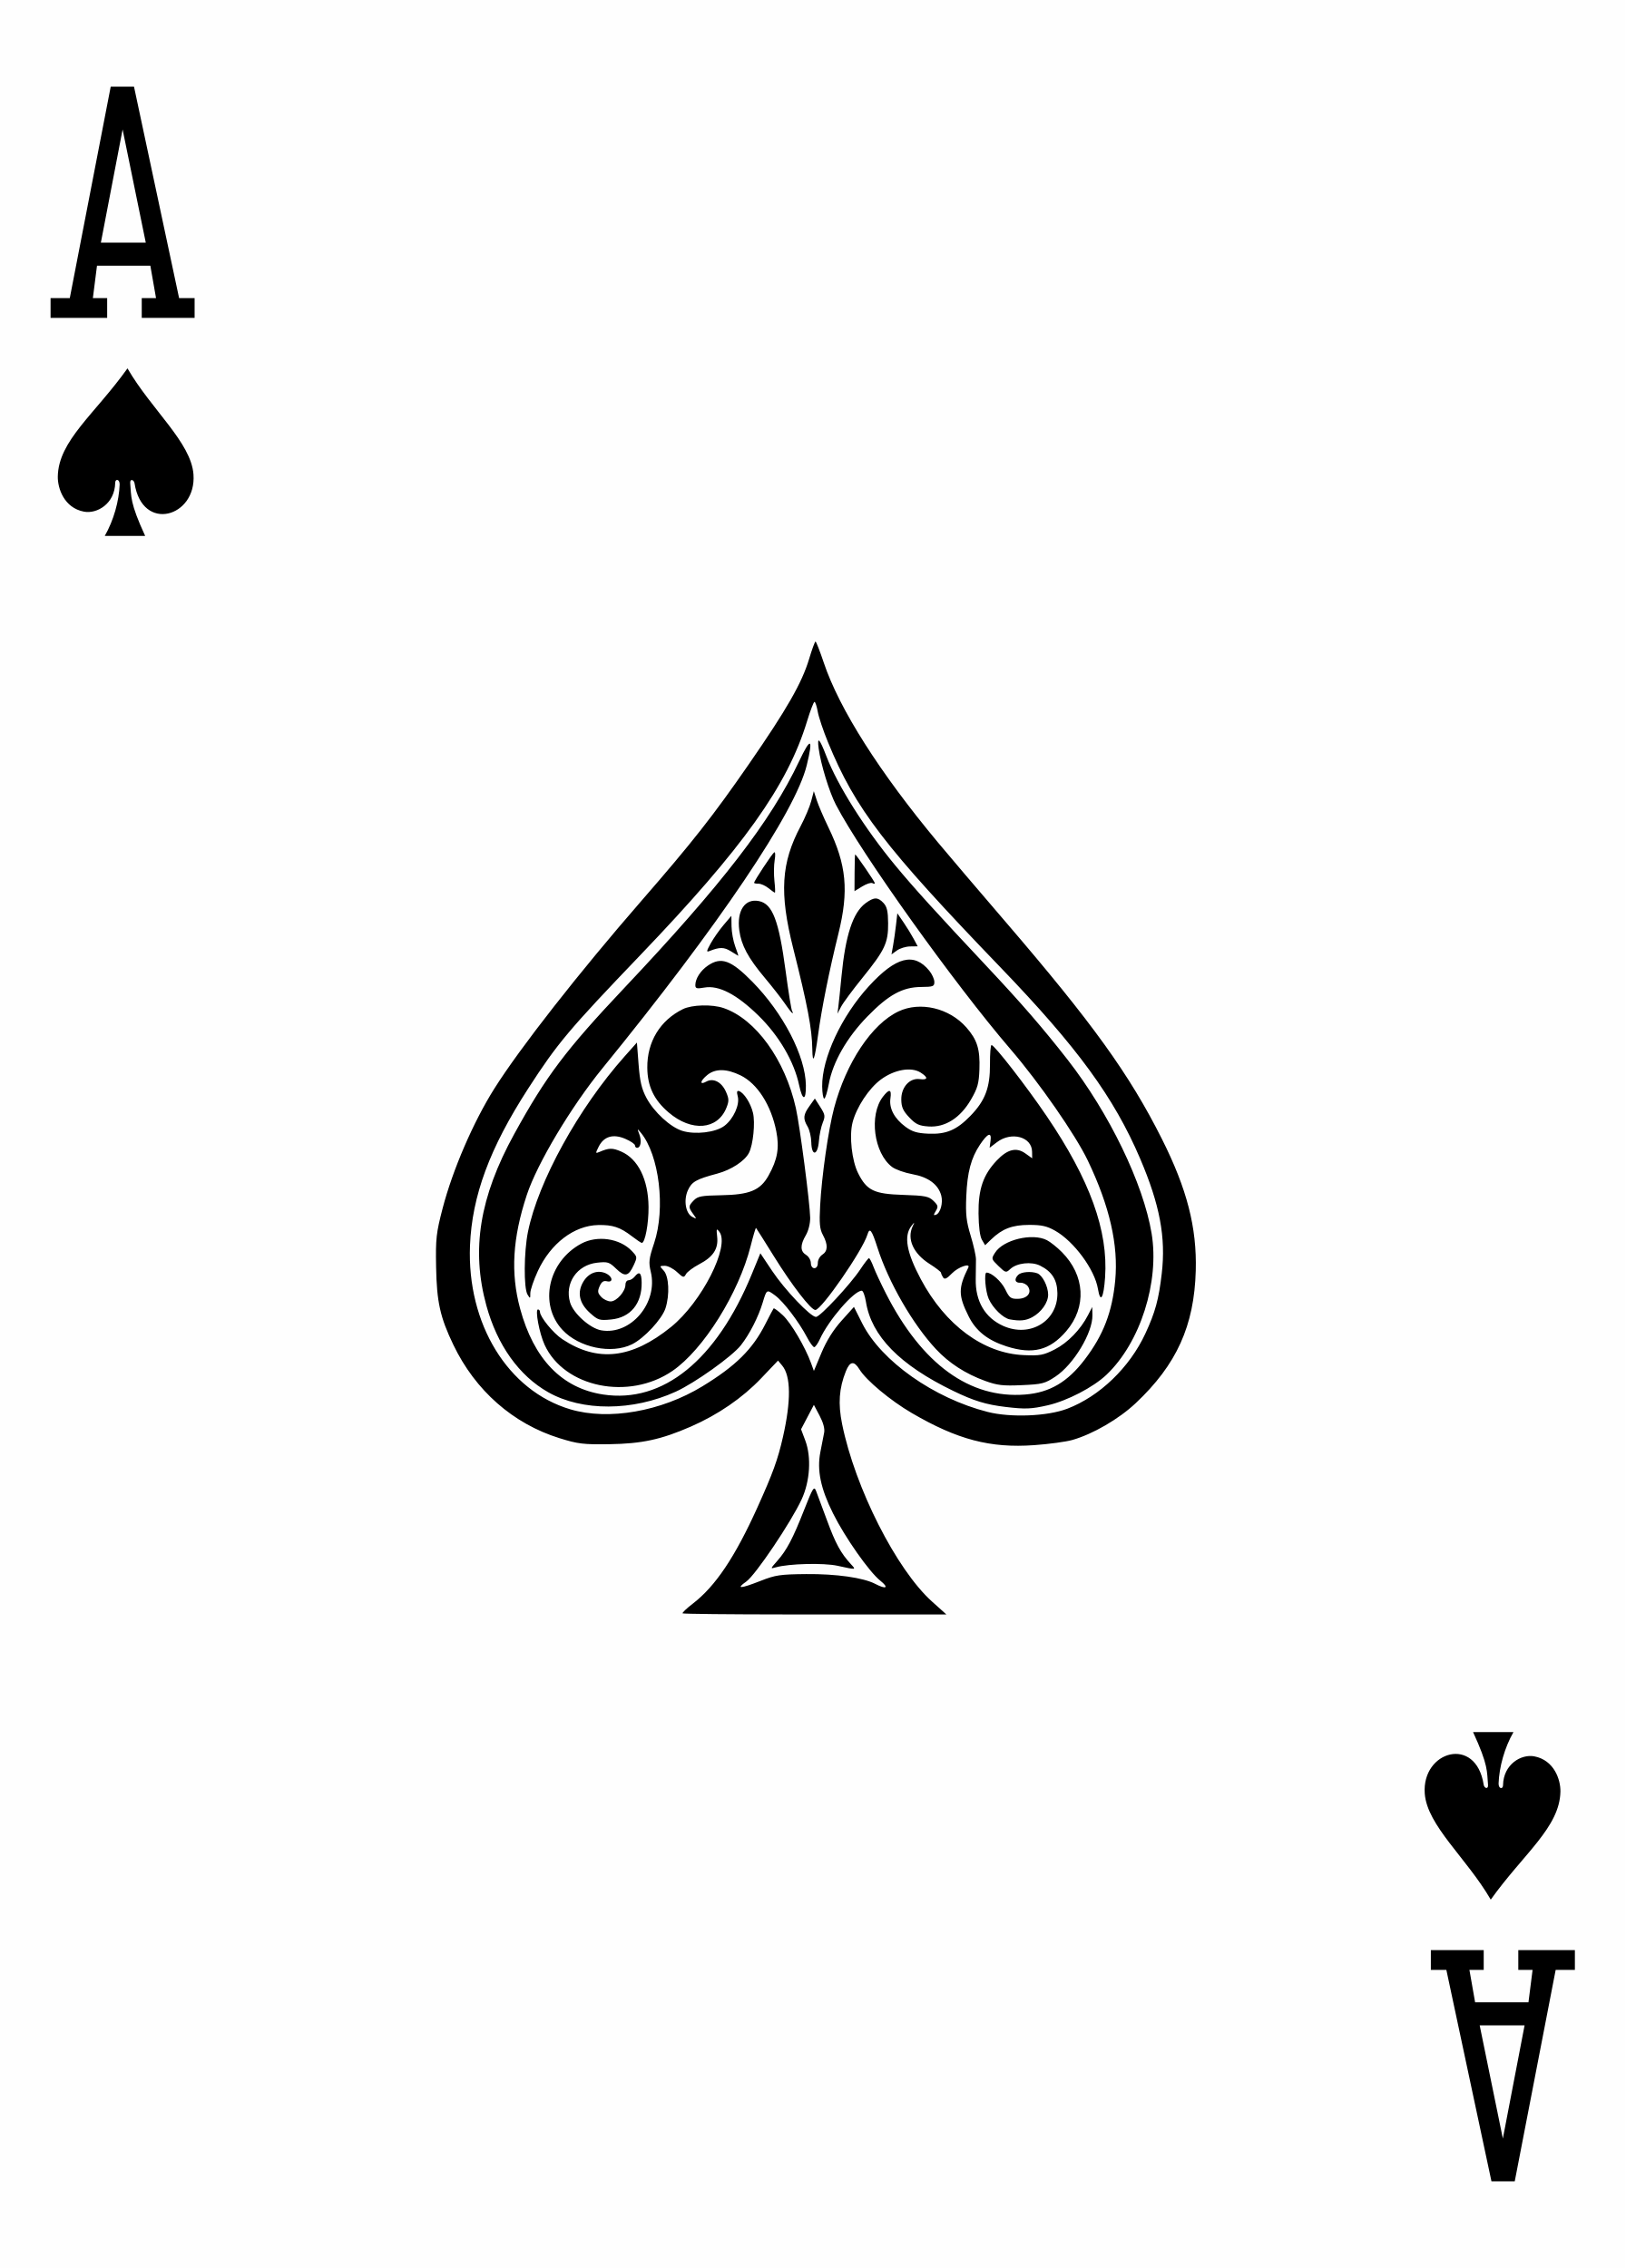
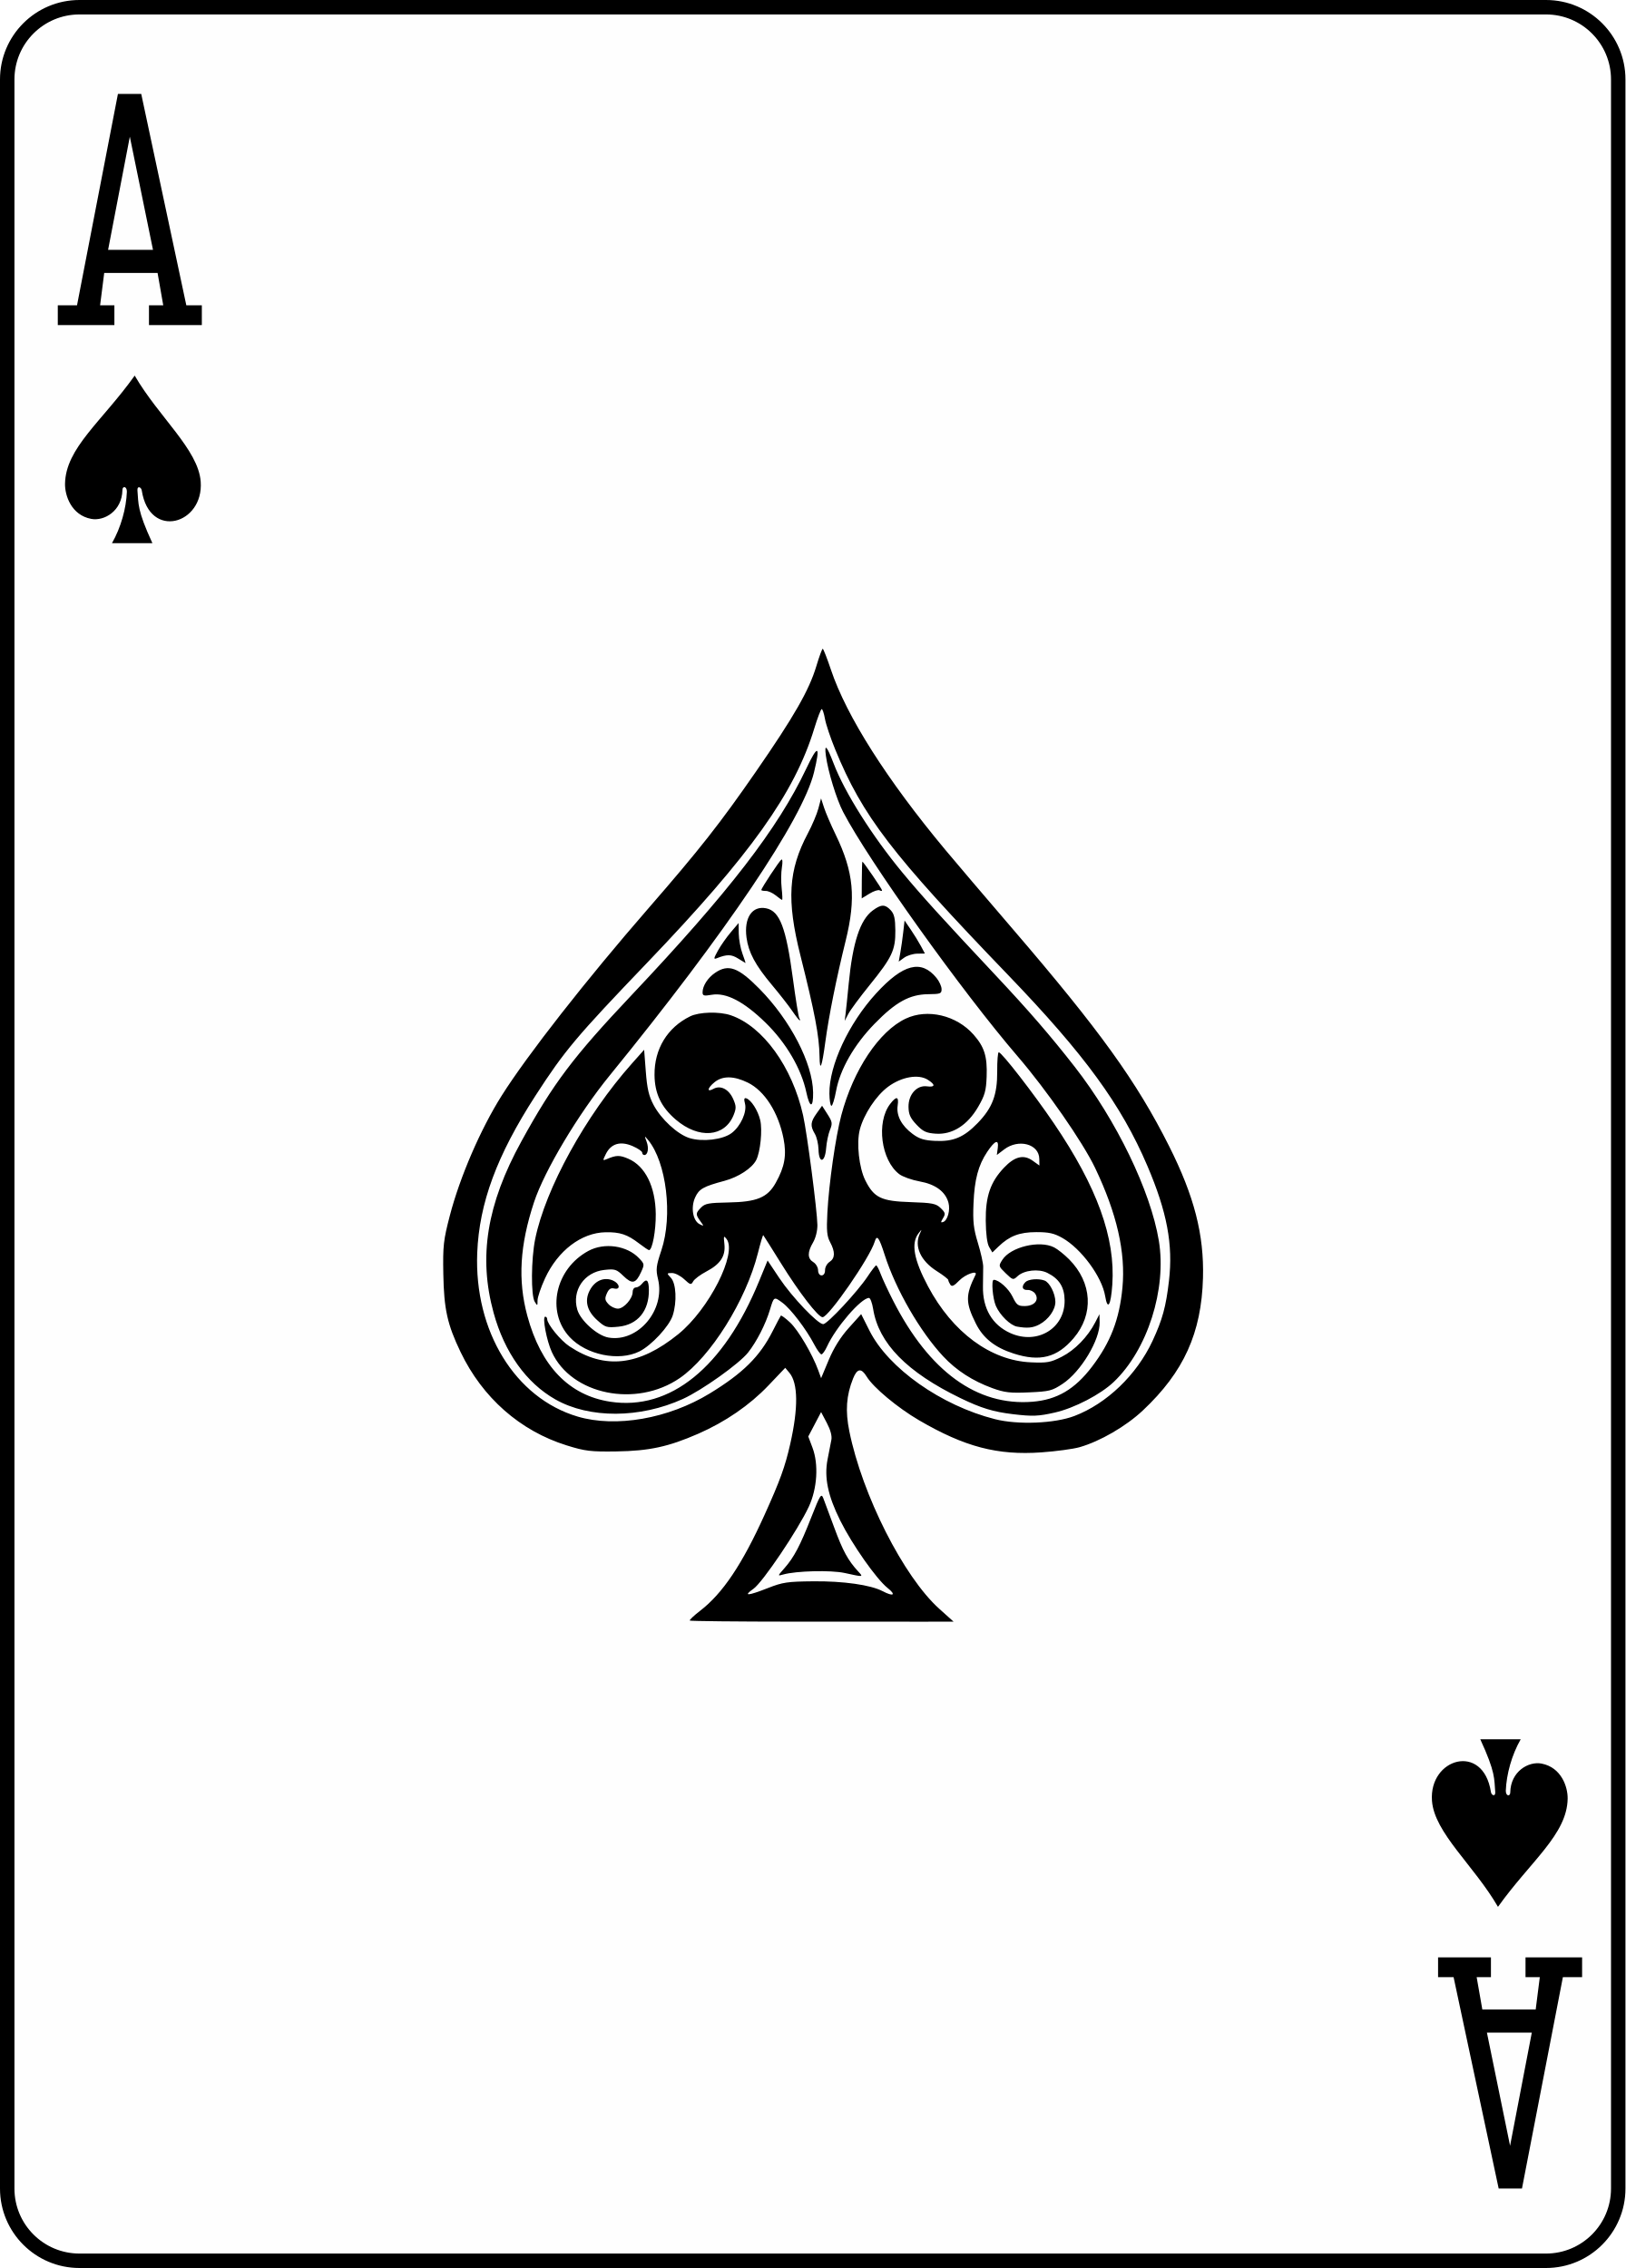
- <svg xmlns="http://www.w3.org/2000/svg" xmlns:xlink="http://www.w3.org/1999/xlink" version="1.2" baseProfile="tiny" viewBox="0 0 225 314" width="225px" height="314px">
+ <svg xmlns="http://www.w3.org/2000/svg" xmlns:xlink="http://www.w3.org/1999/xlink" version="1.2" baseProfile="tiny" viewBox="-1 -1 225 314" width="225px" height="314px">
  <defs>
    <path id="suit" d="M26.406,40.187c0.015-1.979-1.561-2.017-1.542-0.573c-0.133,7.257-6.311,10.83-10.799,9.982             c-6.92-1.307-9.129-8.129-9.062-12.148C5.205,25.046,17.775,15.9,29.116,0c8.311,14.351,22.028,25.623,22.839,36.717             c1.08,14.749-17.711,20.25-20.394,3.06c-0.173-1.214-1.613-1.759-1.501-0.063c0.408,4.711-0.171,6.674,5.179,18.287H21.252             C24.351,52.574,26.195,45.911,26.406,40.187L26.406,40.187z" />
    <path id="numeral" d="M0,32.008V29.27h2.661L8.325,0h3.224l6.242,29.27h2.147v2.738h-7.317V29.27h1.977l-0.787-4.484             H6.426l-0.57,4.484h1.978v2.738H0z M13.178,21.592L9.971,5.922l-3.008,15.67H13.178z" />
  </defs>
-   <rect width="225" height="314" fill="#fefefe" />
+   <rect stroke="#000000" stroke-width="2" rx="10" ry="10" width="223" height="312" fill="#fefefe" />
  <g class="maxi-card">
    <use xlink:href="#numeral" transform="matrix(1,0,0,1,7,12)" />
    <use xlink:href="#suit" transform="matrix(0.4,0,0,0.4,6,51)" />
    <use xlink:href="#numeral" transform="matrix(-1,0,0,-1,218,302)" />
    <use xlink:href="#suit" transform="matrix(-0.4,0,0,-0.4,218,263)" />
    <path d="M108.862,223.515c-7.825-0.004-14.295-0.072-14.376-0.15c-0.08-0.078,0.557-0.684,1.416-1.346             c3.131-2.41,5.828-6.428,8.939-13.312c2.139-4.732,2.828-6.631,3.538-9.762c1.137-5.008,1.101-8.438-0.106-9.883l-0.578-0.691             l-2.33,2.447c-2.59,2.721-5.961,5.039-9.722,6.684c-4.12,1.801-6.785,2.377-11.31,2.445c-3.568,0.053-4.336-0.039-6.887-0.834             c-6.438-2.004-11.655-6.594-14.693-12.93c-1.831-3.814-2.299-5.93-2.387-10.785c-0.072-3.93,0.014-4.693,0.906-8.117             c1.396-5.348,4.254-11.962,7.164-16.579c3.538-5.612,11.693-16.027,20.314-25.941c7.092-8.157,9.949-11.791,14.897-18.945             c5.265-7.611,7.354-11.261,8.351-14.582c0.399-1.328,0.798-2.415,0.887-2.415c0.088,0,0.604,1.319,1.146,2.932             c2.154,6.414,7.732,15.195,15.82,24.905c1.439,1.729,5.631,6.653,9.316,10.942c12.064,14.047,17.158,21.119,21.658,30.072             c3.484,6.932,4.859,12.275,4.695,18.248c-0.209,7.635-2.654,13.027-8.322,18.355c-2.334,2.195-5.914,4.275-8.76,5.088             c-0.881,0.25-3.262,0.574-5.293,0.717c-6.084,0.432-10.617-0.762-16.936-4.449c-2.963-1.73-6.312-4.525-7.238-6.039             c-0.748-1.225-1.32-1.146-1.883,0.256c-0.943,2.357-1.096,4.482-0.52,7.314c1.791,8.834,7.521,20.148,12.441,24.568l1.988,1.787             l-3.955,0.004C124.87,223.521,116.687,223.519,108.862,223.515L108.862,223.515z M121.853,218.843             c-1.543-1.232-4.885-5.992-6.539-9.312c-1.721-3.453-2.246-5.988-1.76-8.484c0.199-1.025,0.438-2.24,0.527-2.703             c0.105-0.537-0.121-1.379-0.629-2.342l-0.793-1.504l-0.887,1.691l-0.889,1.689l0.587,1.559c0.864,2.297,0.657,5.633-0.505,8.146             c-1.471,3.176-6.396,10.49-7.666,11.381c-1.485,1.041-0.825,1.008,2.006-0.104c2.039-0.801,2.69-0.898,6.291-0.932             c4.139-0.039,7.912,0.498,9.561,1.359C122.689,220.089,123.089,219.831,121.853,218.843z M115.919,216.777             c-1.912-0.418-6.729-0.297-8.514,0.213c-0.791,0.227-0.789,0.217,0.176-0.875c1.326-1.502,2.166-3.092,3.736-7.09             c1.209-3.074,1.365-3.318,1.649-2.596c0.173,0.439,0.86,2.283,1.526,4.1c1.168,3.178,1.893,4.506,3.299,6.033             C118.529,217.361,118.572,217.357,115.919,216.777z M147.726,195.038c4.477-1.707,8.627-5.699,10.811-10.393             c1.373-2.953,1.859-4.736,2.275-8.32c0.584-5.023-0.264-9.531-2.996-15.928c-3.611-8.456-8.686-15.408-19.291-26.43             c-16.123-16.756-20.119-21.97-23.912-31.208c-0.65-1.582-1.289-3.488-1.42-4.237c-0.132-0.749-0.335-1.357-0.452-1.351             c-0.116,0.007-0.581,1.223-1.033,2.704c-2.714,8.906-8.835,17.488-23.072,32.356c-9.925,10.364-11.469,12.202-15.538,18.498             c-5.314,8.223-7.764,14.84-8.039,21.719c-0.433,10.846,5.25,20.117,13.9,22.674c5.289,1.564,12.551,0.295,18.271-3.191             c4.596-2.803,6.936-5.115,8.705-8.604c0.568-1.119,1.086-2.1,1.149-2.178s0.64,0.348,1.281,0.945             c1.122,1.045,3.089,4.385,3.904,6.629l0.392,1.08l1.055-2.521c0.701-1.674,1.633-3.162,2.773-4.432l1.717-1.912l1.148,2.285             c2.619,5.215,9.928,10.371,17.373,12.258C139.909,196.288,144.986,196.083,147.726,195.038L147.726,195.038z M139.212,194.79             c-2.709-0.322-4.41-0.842-7.238-2.211c-7.434-3.6-11.354-7.602-12.113-12.365c-0.135-0.838-0.395-1.521-0.578-1.518             c-1.092,0.016-4.594,4.072-5.801,6.717c-0.273,0.6-0.623,1.092-0.776,1.094c-0.153,0.004-0.599-0.605-0.989-1.352             c-1.134-2.158-3.246-4.932-4.412-5.795c-1.178-0.869-1.174-0.873-1.732,0.986c-0.598,1.988-1.823,4.387-3.018,5.902             c-1.218,1.549-6.374,5.223-9.021,6.43c-5.946,2.709-12.95,2.738-17.656,0.07c-4.032-2.285-7.05-6.518-8.552-11.992             c-2.123-7.74-0.941-15.025,3.85-23.745c4.412-8.031,7.137-11.647,15.262-20.253c13.469-14.267,20.244-23.053,24.166-31.34             c1.63-3.444,1.992-3.268,1.07,0.521c-1.574,6.473-12.142,22.15-28.279,41.958c-4.35,5.338-9.035,13.186-10.473,17.539             c-1.973,5.98-2.259,10.797-0.932,15.721c1.889,7.002,5.789,11.043,11.495,11.91c8.277,1.258,15.681-4.74,20.583-16.672l1.184-2.883             l1.623,2.432c1.76,2.637,5.339,6.393,6.08,6.381c0.568-0.008,4.758-4.508,6.137-6.592c0.557-0.842,1.094-1.537,1.189-1.543             c0.098-0.006,0.379,0.527,0.625,1.188c0.246,0.658,1.025,2.328,1.73,3.711c4.994,9.793,11.615,14.596,19.273,13.98             c3.406-0.273,5.869-1.723,8.248-4.852c2.58-3.391,3.799-6.562,4.215-10.955c0.459-4.879-0.77-10.26-3.793-16.581             c-1.693-3.543-6.703-10.765-10.682-15.396c-7.777-9.053-20.65-27.077-24.186-33.866c-0.918-1.76-2.1-5.62-2.39-7.797             c-0.233-1.759,0.124-1.4,1.067,1.068c1.535,4.022,5.326,10.037,9.523,15.108c2.631,3.179,5.535,6.381,12.822,14.144             c4.695,5.002,7.67,8.441,11.039,12.761c5.762,7.391,10.498,17.184,11.637,24.066c1.111,6.717-1.572,15.123-6.248,19.564             c-1.824,1.732-5.447,3.615-8.133,4.227C142.745,195.081,141.941,195.115,139.212,194.79z M136.372,191.187             c-2.729-0.992-5.002-2.463-6.812-4.402c-3.217-3.449-6.564-9.254-8.094-14.033c-0.801-2.504-1.082-2.867-1.4-1.812             c-0.652,2.17-6.35,10.412-7.202,10.424c-0.604,0.008-3.241-3.41-5.753-7.457c-1.302-2.096-2.408-3.852-2.459-3.9             c-0.052-0.051-0.388,1.076-0.747,2.504c-1.642,6.523-6.544,14.355-10.819,17.287c-6.033,4.135-14.975,2.312-17.7-3.609             c-0.726-1.578-1.347-4.887-0.917-4.895c0.146-0.002,0.27,0.145,0.271,0.324c0.011,0.715,1.842,2.959,3.09,3.785             c4.893,3.248,9.613,2.719,15.056-1.686c4.255-3.443,8.195-11.211,6.687-13.182c-0.391-0.512-0.425-0.432-0.301,0.691             c0.185,1.67-0.543,2.783-2.486,3.805c-0.84,0.441-1.666,1.059-1.836,1.373c-0.283,0.523-0.385,0.5-1.244-0.299             c-0.516-0.479-1.277-0.865-1.691-0.859c-0.744,0.012-0.746,0.023-0.146,0.666c0.729,0.783,0.853,3.336,0.253,5.205             c-0.483,1.506-2.943,4.158-4.633,4.994c-2.834,1.404-7.34,0.473-9.633-1.992c-3.287-3.529-1.997-9.455,2.597-11.936             c2.206-1.191,5.337-0.742,6.995,1.004c0.777,0.818,0.783,0.859,0.271,1.975c-0.716,1.561-1.221,1.662-2.434,0.484             c-0.951-0.922-1.17-0.99-2.641-0.826c-2.785,0.309-4.508,2.846-3.734,5.496c0.444,1.52,2.77,3.6,4.322,3.867             c4.076,0.701,7.885-3.797,6.854-8.094c-0.32-1.34-0.268-1.801,0.463-3.986c1.6-4.793,0.704-12.203-1.847-15.287             c-0.505-0.609-0.513-0.6-0.198,0.242c0.34,0.91,0.18,1.848-0.316,1.855c-0.158,0.003-0.29-0.147-0.293-0.333             c-0.002-0.186-0.607-0.596-1.342-0.912c-1.678-0.721-2.969-0.34-3.68,1.085c-0.464,0.932-0.459,0.97,0.102,0.73             c1.33-0.568,1.8-0.578,3.006-0.055c2.34,1.013,3.75,3.859,3.791,7.656c0.025,2.295-0.477,4.988-0.931,4.994             c-0.094,0.002-0.719-0.418-1.39-0.934c-1.615-1.24-2.633-1.578-4.635-1.541c-3.344,0.064-6.596,2.543-8.369,6.377             c-0.573,1.24-1.041,2.621-1.041,3.068c0.003,0.773-0.016,0.781-0.387,0.176c-0.537-0.879-0.501-5.9,0.062-8.678             c1.418-6.986,6.993-17.113,13.367-24.278l1.715-1.929l0.232,3.024c0.182,2.371,0.416,3.372,1.084,4.632             c1.041,1.959,3.31,4.051,4.953,4.566c1.797,0.563,4.641,0.225,5.848-0.695c1.256-0.957,2.146-2.936,1.84-4.084             c-0.162-0.604-0.111-0.815,0.17-0.727c0.682,0.217,1.616,1.668,1.939,3.014c0.33,1.372,0.023,4.422-0.558,5.547             s-2.452,2.35-4.376,2.865c-2.935,0.785-3.535,1.123-4.07,2.299c-0.627,1.373-0.323,3.219,0.608,3.699             c0.627,0.324,0.632,0.309,0.117-0.402c-0.683-0.945-0.676-1.102,0.091-1.893c0.545-0.561,1.066-0.658,3.766-0.705             c3.959-0.068,5.432-0.676,6.57-2.713c1.248-2.229,1.531-3.841,1.08-6.136c-0.713-3.62-2.622-6.612-4.943-7.745             c-1.932-0.943-3.484-0.963-4.6-0.06c-1.01,0.819-1.113,1.456-0.149,0.921c0.979-0.543,2.14,0.063,2.733,1.428             c0.419,0.963,0.426,1.268,0.055,2.195c-1.229,3.068-4.824,3.359-8,0.647c-2.029-1.733-2.929-3.621-2.952-6.194             c-0.032-3.587,1.769-6.554,4.923-8.108c1.256-0.619,4.043-0.694,5.635-0.151c4.443,1.515,8.515,7.152,10.008,13.855             c0.553,2.482,1.951,13.203,1.979,15.174c0.012,0.801-0.24,1.811-0.606,2.432c-0.794,1.348-0.781,2.219,0.042,2.717             c0.355,0.215,0.652,0.719,0.658,1.117c0.007,0.432,0.207,0.723,0.494,0.719c0.285-0.004,0.477-0.301,0.471-0.732             c-0.006-0.4,0.275-0.91,0.625-1.137c0.773-0.5,0.799-1.387,0.076-2.732c-0.439-0.822-0.511-1.574-0.379-4.076             c0.209-4.004,1.137-10.504,1.926-13.481c1.67-6.302,5.23-11.649,8.918-13.391c3.006-1.418,7.021-0.473,9.389,2.21             c1.504,1.707,1.914,3.015,1.814,5.807c-0.07,1.965-0.252,2.612-1.178,4.203c-1.475,2.539-3.578,3.869-5.867,3.709             c-1.326-0.094-1.766-0.3-2.67-1.257c-0.852-0.903-1.086-1.421-1.1-2.45c-0.027-1.72,1.148-3.033,2.547-2.85             c1.16,0.153,1.211-0.219,0.123-0.909c-1.297-0.822-3.629-0.412-5.496,0.966c-1.66,1.226-3.381,3.84-3.922,5.957             c-0.475,1.865-0.098,5.285,0.775,7.021c1.201,2.391,2.199,2.869,6.24,2.996c3.033,0.098,3.537,0.197,4.186,0.826             c0.645,0.625,0.686,0.801,0.326,1.396c-0.34,0.562-0.338,0.654,0.014,0.531c0.617-0.215,1.012-1.643,0.738-2.666             c-0.41-1.531-1.791-2.557-3.98-2.951c-1.092-0.197-2.367-0.652-2.836-1.01c-2.516-1.918-3.201-7.166-1.268-9.701             c0.881-1.154,1.24-1.082,1.049,0.215c-0.203,1.381,0.545,2.791,2.08,3.926c0.922,0.682,1.605,0.89,3.148,0.959             c2.484,0.113,3.934-0.498,5.838-2.46c2.051-2.112,2.734-3.918,2.715-7.159c-0.01-1.456,0.086-2.65,0.213-2.654             c0.398-0.008,4.82,5.691,7.639,9.848c5.979,8.811,8.529,15.859,8.08,22.324c-0.203,2.91-0.65,3.631-0.988,1.59             c-0.441-2.676-3.311-6.574-5.926-8.055c-1.133-0.643-1.877-0.809-3.6-0.805c-2.338,0.004-3.721,0.531-5.246,2.002l-0.844,0.811             l-0.441-0.748c-0.281-0.479-0.453-1.795-0.473-3.643c-0.035-3.369,0.646-5.354,2.518-7.334c1.484-1.569,2.723-1.875,3.971-0.98             l0.939,0.672l-0.016-0.924c-0.029-2.062-2.871-2.824-4.865-1.305l-1.012,0.771l0.129-0.973c0.166-1.264-0.389-1.061-1.457,0.533             c-1.24,1.854-1.768,3.834-1.902,7.154c-0.104,2.527,0.002,3.471,0.607,5.455c0.402,1.32,0.734,2.797,0.734,3.283             c0.002,0.486-0.014,1.715-0.033,2.732c-0.061,3.064,1.295,5.365,3.82,6.486c3.719,1.648,7.543-0.682,7.484-4.561             c-0.025-1.82-0.754-2.975-2.387-3.787c-1.207-0.604-3.23-0.379-4.127,0.457c-0.602,0.561-0.656,0.547-1.641-0.406             c-1.002-0.975-1.01-1.002-0.471-1.85c1.133-1.789,5.145-2.76,7.166-1.736c0.482,0.244,1.418,0.988,2.08,1.656             c3.209,3.23,3.457,7.607,0.619,10.93c-2.285,2.676-4.652,3.281-8.277,2.121c-2.611-0.838-4.234-2.123-5.254-4.168             c-1.436-2.881-1.443-3.914-0.043-6.734c0.342-0.691-1.402-0.084-2.24,0.779c-0.742,0.766-1.037,0.902-1.248,0.58             c-0.15-0.23-0.277-0.521-0.283-0.648c-0.004-0.125-0.723-0.68-1.596-1.232c-2.232-1.416-3.148-3.436-2.344-5.17             c0.318-0.682,0.312-0.686-0.162-0.076c-1.078,1.389-0.678,3.648,1.305,7.371c3.393,6.371,8.678,10.271,14.246,10.51             c2.254,0.098,2.711,0.014,4.277-0.781c1.801-0.914,3.588-2.754,4.617-4.75l0.584-1.133l0.027,1.123             c0.061,2.418-2.598,6.84-5.113,8.508c-1.471,0.975-1.832,1.066-4.666,1.191C138.847,191.89,138.054,191.798,136.372,191.187             L136.372,191.187z M139.781,182.665c-0.922-0.164-2.359-1.568-2.926-2.855c-0.449-1.021-0.664-3.615-0.299-3.621             c0.693-0.01,2.061,1.213,2.6,2.328c0.564,1.166,0.764,1.318,1.727,1.303c1.311-0.02,1.99-0.84,1.412-1.707             c-0.203-0.307-0.676-0.541-1.051-0.521c-0.75,0.039-0.898-0.477-0.311-1.082c0.408-0.42,1.797-0.539,2.648-0.225             c0.707,0.258,1.488,1.781,1.506,2.932c0.016,1.107-0.941,2.469-2.215,3.152C141.982,182.845,141.2,182.921,139.781,182.665             L139.781,182.665z M81.677,181.784c-1.507-1.35-1.824-2.855-0.919-4.354c0.723-1.193,1.942-1.646,3.085-1.146             c0.959,0.42,1.094,1.334,0.162,1.105c-0.461-0.113-0.736,0.076-1.004,0.686c-0.311,0.711-0.275,0.943,0.223,1.479             c0.326,0.35,0.922,0.631,1.322,0.625c0.823-0.014,2.042-1.41,2.029-2.324c-0.006-0.33,0.189-0.602,0.434-0.605             c0.242-0.004,0.619-0.227,0.835-0.494c0.653-0.812,0.956-0.564,0.976,0.799c0.044,2.932-1.549,4.863-4.225,5.125             C82.984,182.837,82.781,182.775,81.677,181.784L81.677,181.784z M112.301,158.152c-0.017-0.751-0.243-1.724-0.503-2.162             c-0.662-1.119-0.617-1.645,0.244-2.848l0.752-1.053l0.75,1.173c0.674,1.056,0.709,1.272,0.34,2.179             c-0.225,0.553-0.463,1.693-0.529,2.535C113.196,160.001,112.347,160.144,112.301,158.152L112.301,158.152z M110.614,150.224             c-0.694-3.271-2.796-6.859-5.647-9.639c-3.009-2.935-5.472-4.208-7.463-3.858c-1.062,0.186-1.254,0.133-1.252-0.347             c0.005-0.893,0.723-2.007,1.738-2.698c1.842-1.254,3.201-0.761,6.139,2.224c4.287,4.357,7.363,10.301,7.424,14.342             C111.585,152.456,111.085,152.443,110.614,150.224L110.614,150.224z M113.808,150.415c-0.051-3.896,2.668-9.733,6.467-13.881             c3.742-4.089,6.26-4.729,8.367-2.13c0.377,0.464,0.689,1.154,0.693,1.534c0.01,0.628-0.156,0.692-1.836,0.707             c-2.582,0.023-4.512,1.084-7.441,4.094c-2.832,2.908-4.779,6.311-5.33,9.316c-0.205,1.122-0.492,2.042-0.637,2.044             C113.948,152.103,113.82,151.344,113.808,150.415L113.808,150.415z M112.442,145.249c-0.042-2.815-0.654-6.043-2.649-13.976             c-1.926-7.651-1.673-11.795,1.03-16.891c0.601-1.131,1.257-2.684,1.46-3.451l0.369-1.394l0.416,1.279             c0.229,0.703,0.945,2.374,1.594,3.712c2.521,5.211,2.859,8.796,1.393,14.732c-1.279,5.178-2.322,10.367-2.816,14.025             C112.765,146.79,112.476,147.505,112.442,145.249z M108.654,138.949c-0.498-0.729-1.755-2.338-2.792-3.574             c-2.306-2.749-3.254-4.514-3.528-6.573c-0.365-2.734,0.787-4.444,2.728-4.048c1.874,0.383,2.753,2.688,3.685,9.674             c0.385,2.878,0.787,5.37,0.894,5.538c0.107,0.168,0.134,0.306,0.058,0.308C109.622,140.275,109.153,139.678,108.654,138.949             L108.654,138.949z M116.046,139.375c0.068-0.531,0.264-2.414,0.434-4.184c0.549-5.71,1.584-8.86,3.336-10.146             c1.174-0.862,1.697-0.869,2.479-0.029c0.484,0.52,0.627,1.143,0.641,2.803c0.025,2.713-0.443,3.71-3.547,7.55             c-1.348,1.667-2.68,3.467-2.959,4.002l-0.508,0.972L116.046,139.375z M101.152,131.694c-0.918-0.577-1.543-0.584-2.914-0.035             c-0.486,0.195-0.469,0.059,0.139-1.045c0.385-0.698,1.186-1.843,1.781-2.544l1.082-1.275l0.021,1.459             c0.012,0.802,0.241,2.052,0.51,2.777c0.268,0.726,0.457,1.309,0.42,1.296C102.156,132.315,101.687,132.03,101.152,131.694             L101.152,131.694z M123.628,130.876c0.123-0.692,0.307-1.973,0.404-2.846l0.18-1.587l0.854,1.25             c0.471,0.688,1.104,1.717,1.408,2.287l0.555,1.036l-1.061,0.016c-0.584,0.009-1.398,0.26-1.812,0.559l-0.752,0.543L123.628,130.876z             M106.368,122.958c-0.422-0.341-1.041-0.616-1.375-0.611s-0.607-0.053-0.608-0.129c-0.004-0.246,2.494-4.029,2.78-4.212             c0.155-0.099,0.185,0.384,0.066,1.088c-0.117,0.696-0.131,1.994-0.032,2.884s0.126,1.615,0.059,1.61             C107.192,123.583,106.791,123.299,106.368,122.958L106.368,122.958z M118.294,120.836c0.006-1.398,0.043-2.542,0.08-2.544             c0.129-0.005,2.721,3.779,2.723,3.977c0.002,0.108-0.146,0.107-0.332-0.003c-0.184-0.11-0.818,0.095-1.41,0.456l-1.074,0.656             L118.294,120.836z" />
  </g>
</svg>
